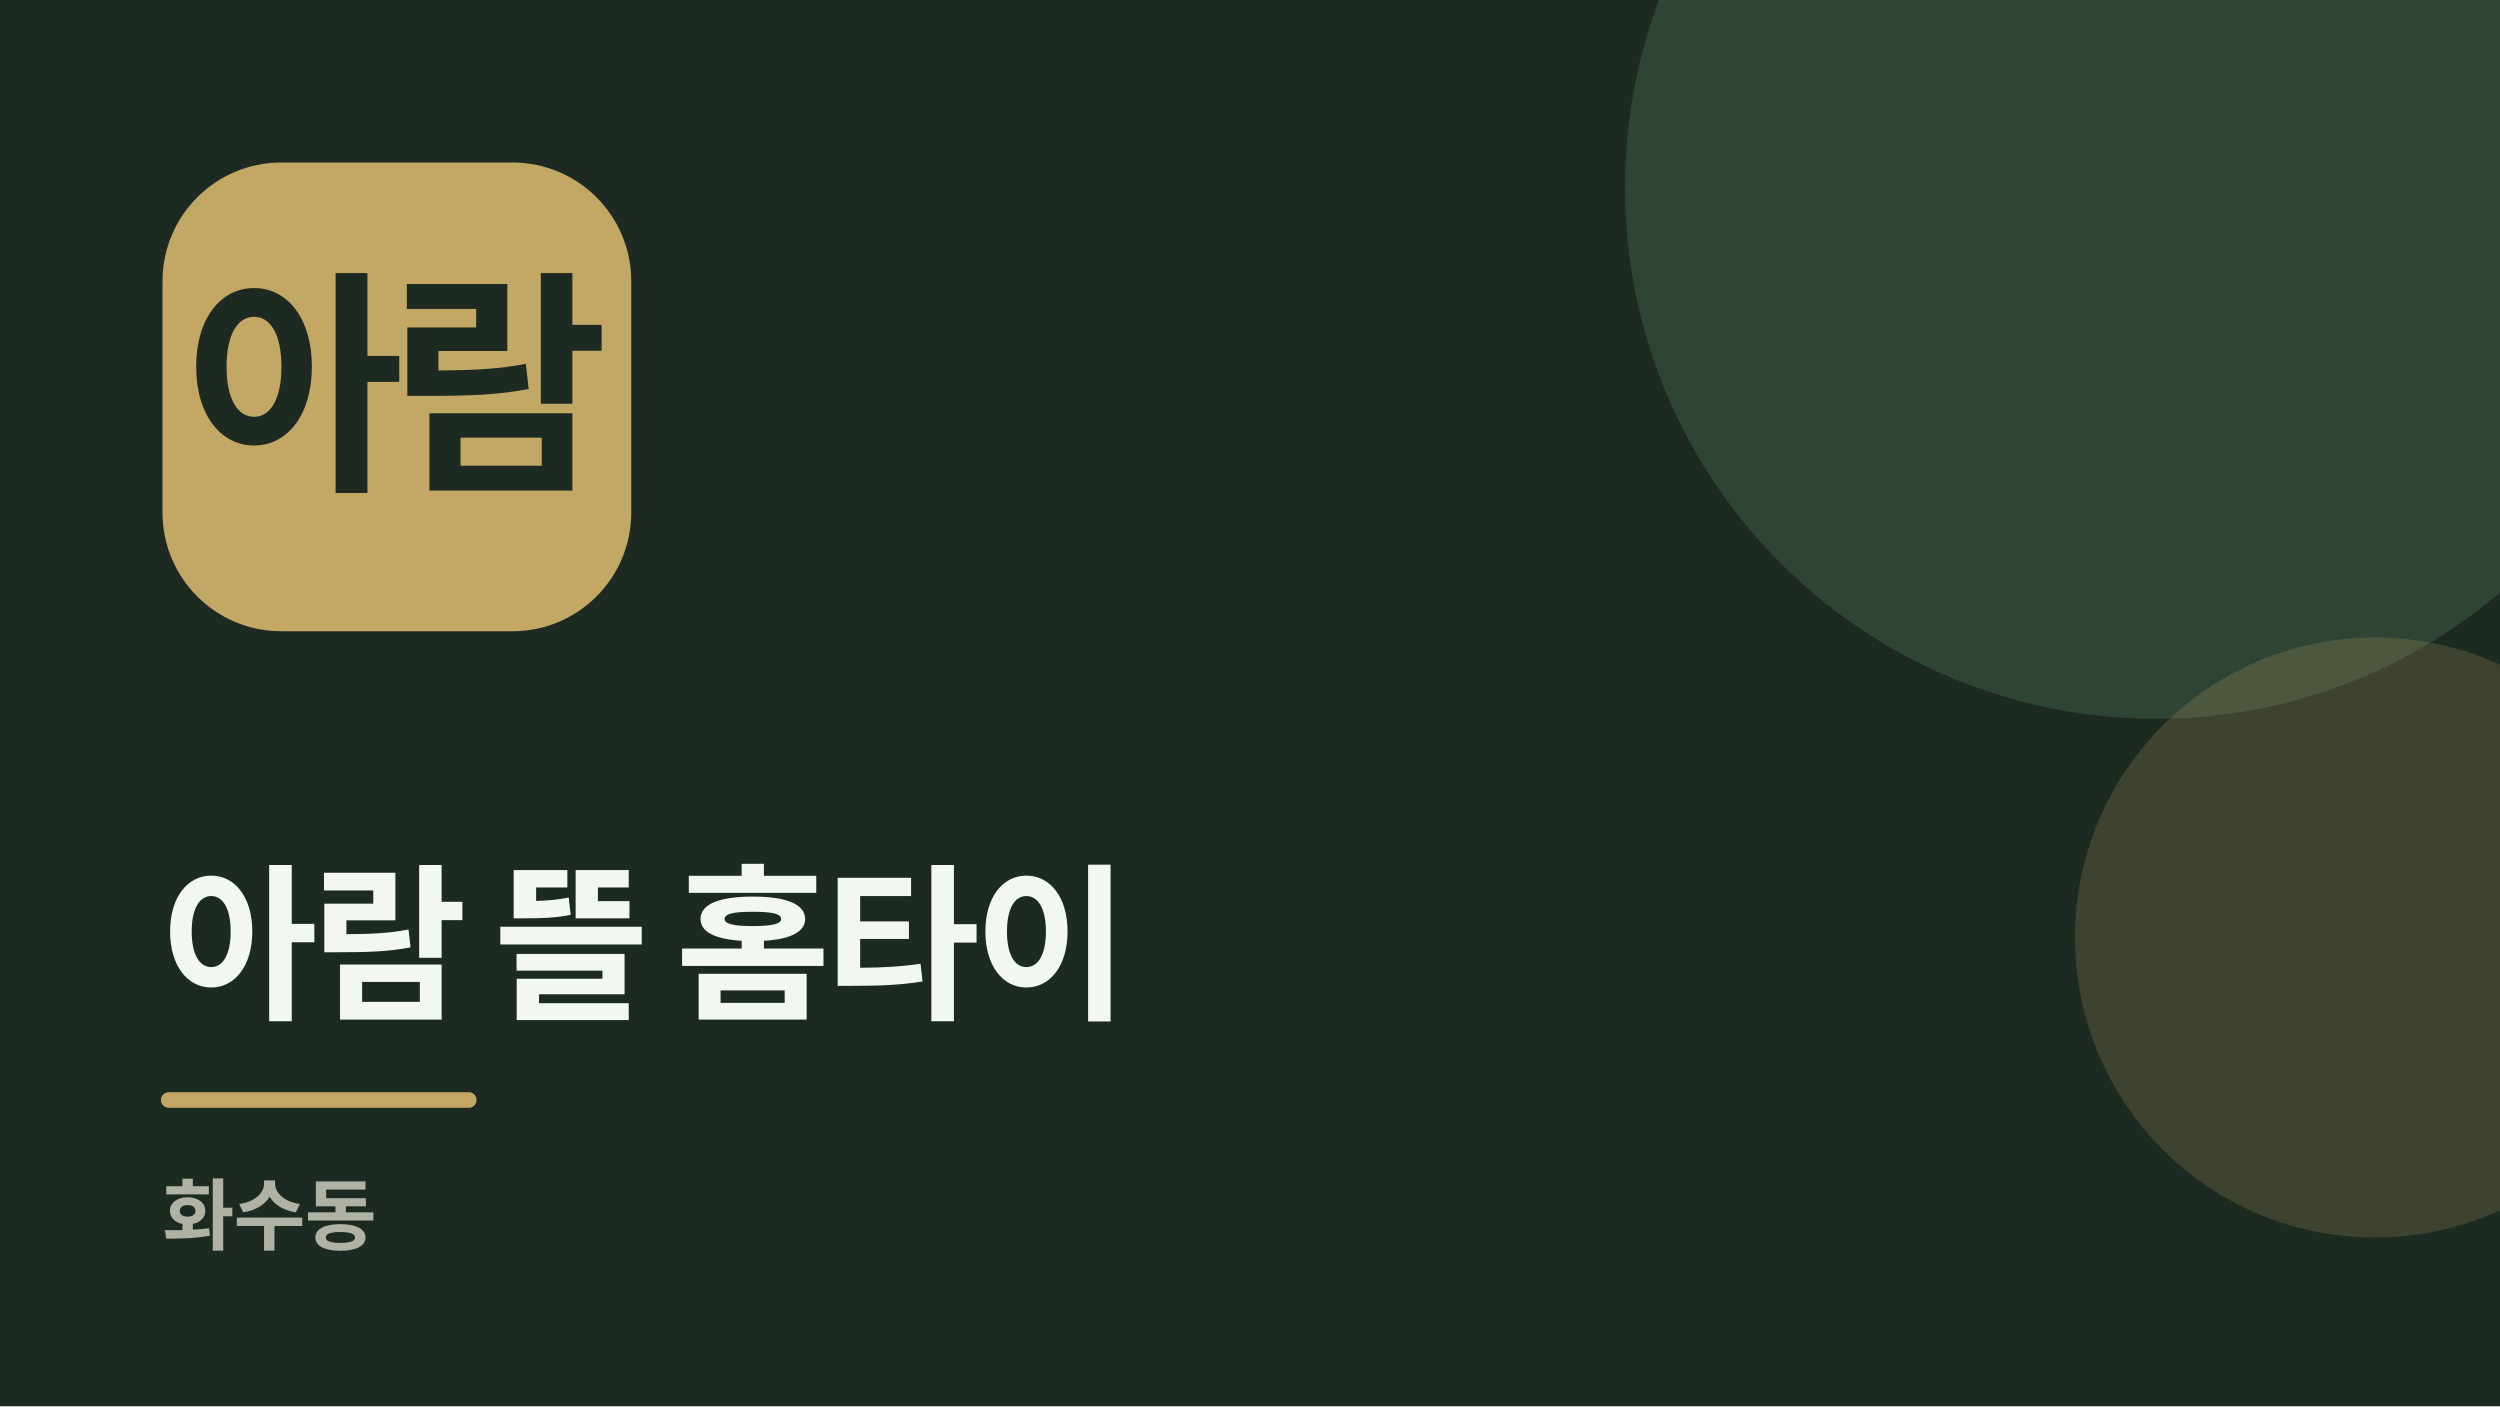
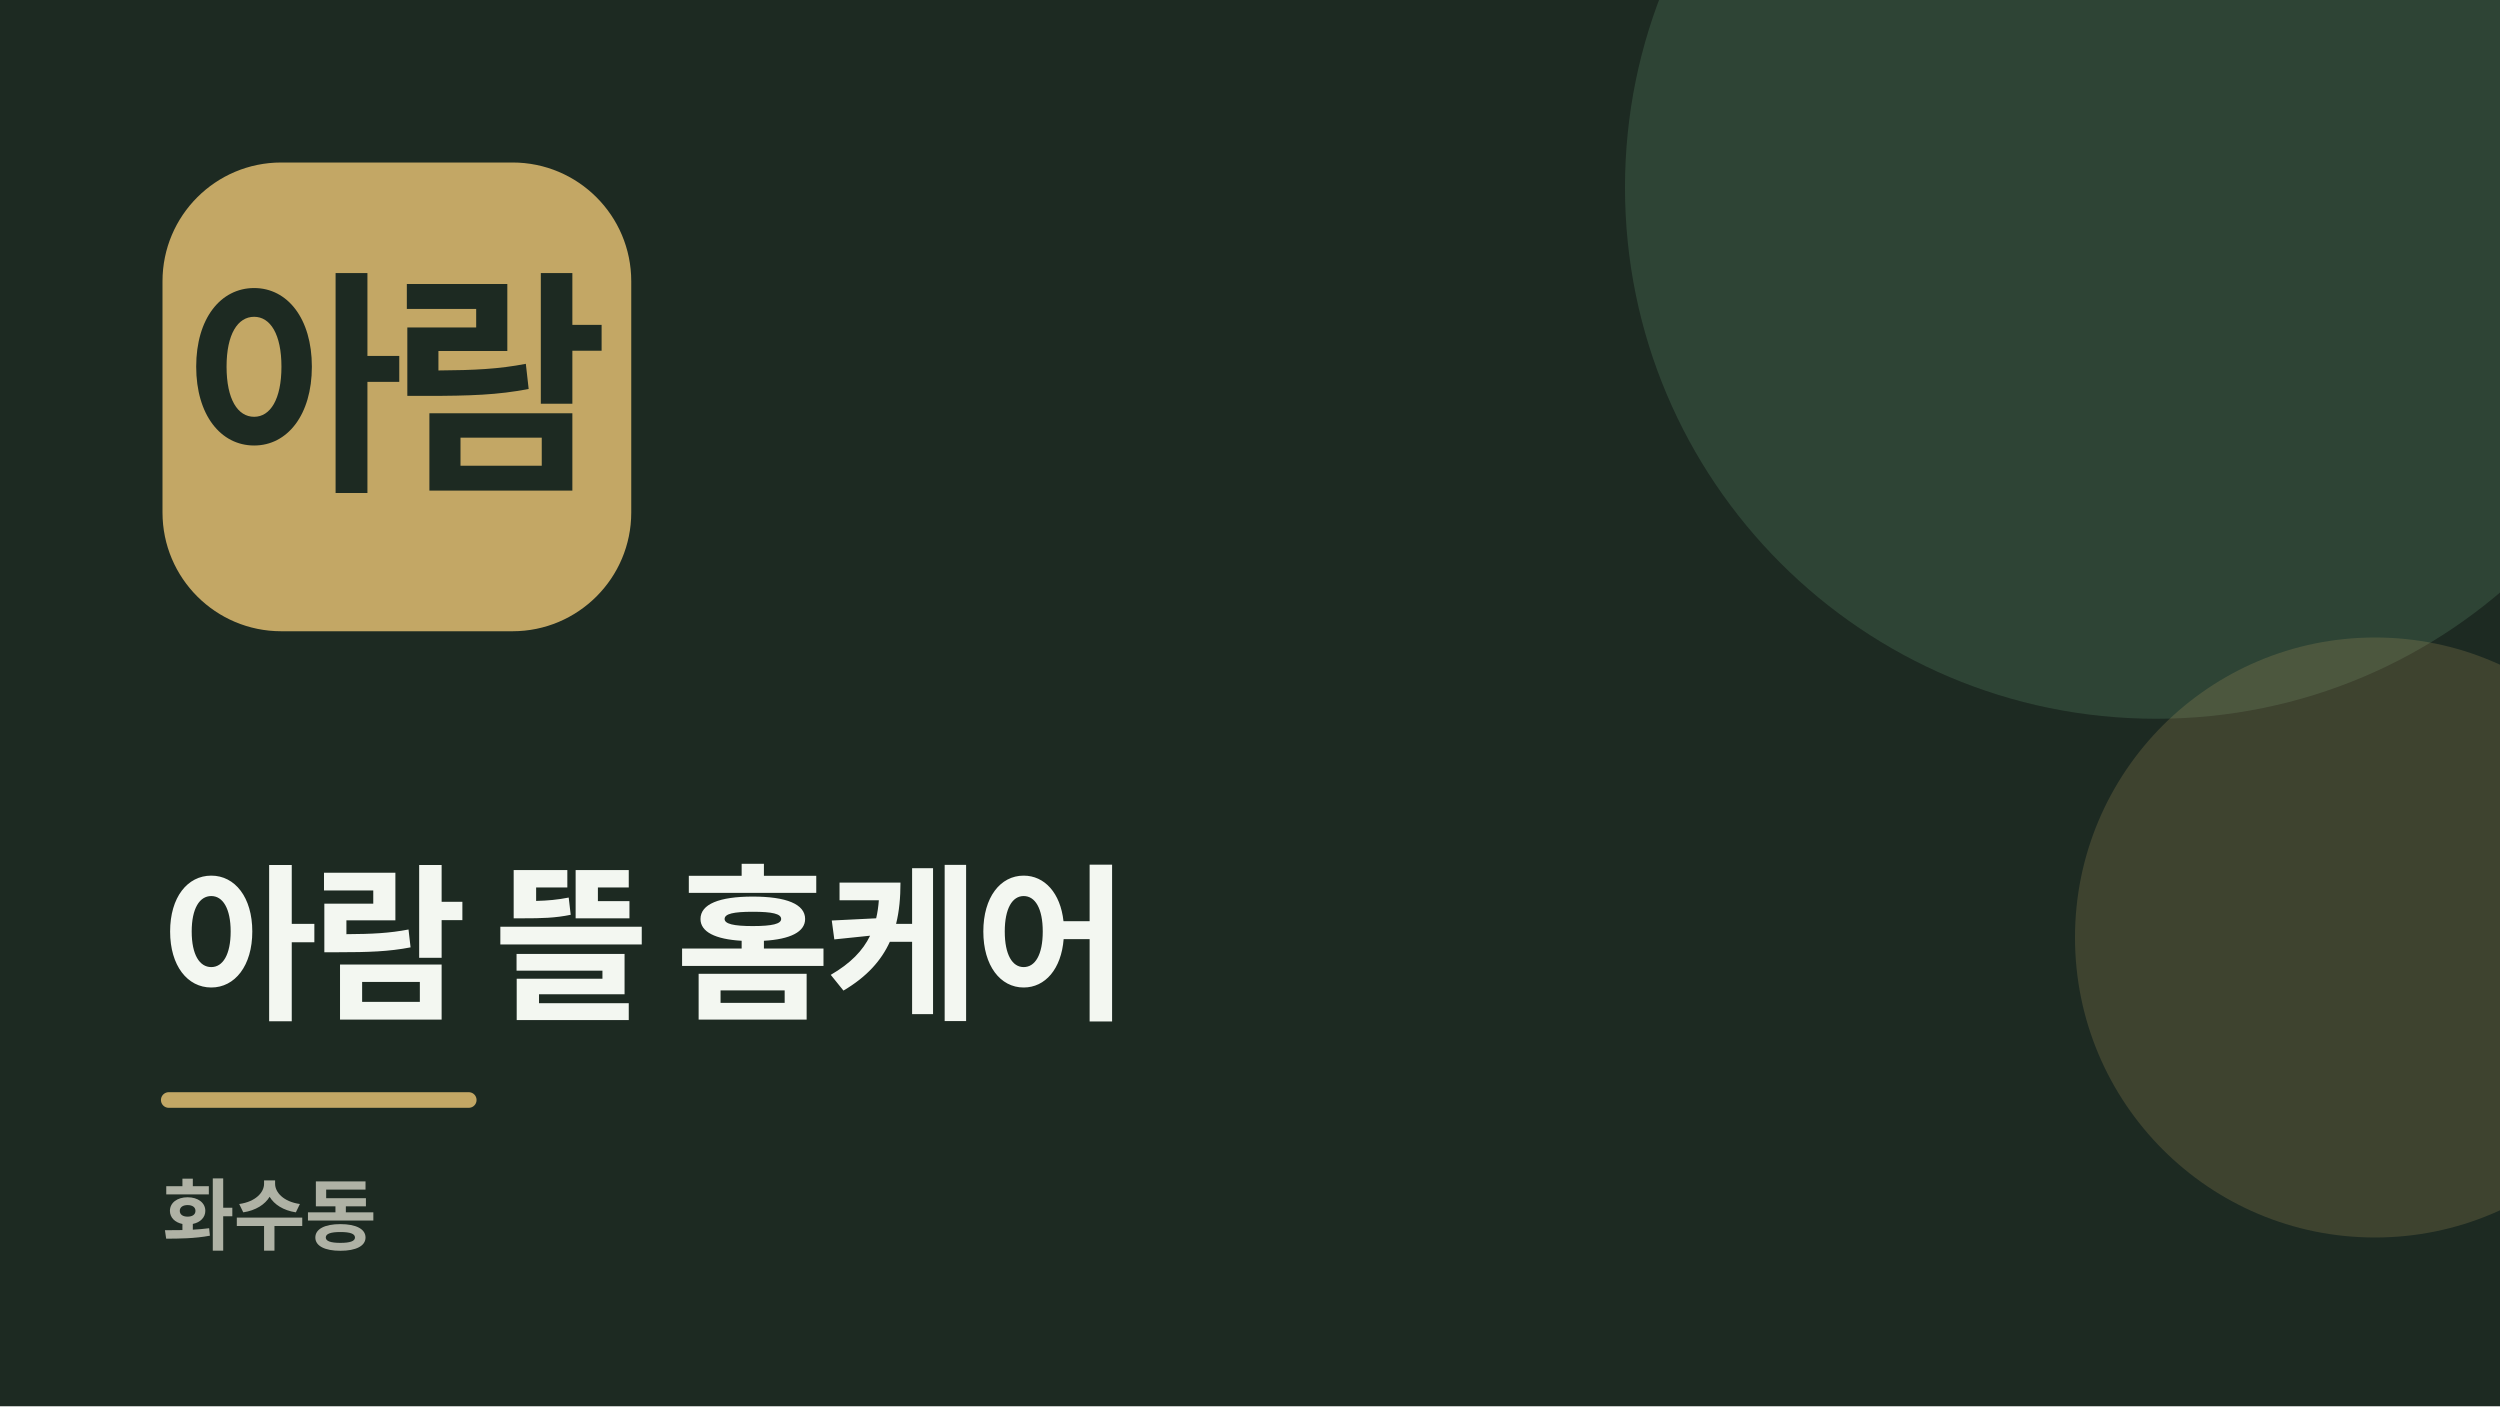
- <svg xmlns="http://www.w3.org/2000/svg" viewBox="0 0 800 450" role="img" preserveAspectRatio="xMidYMid slice" aria-label="아람 뜰 홈타이 홈타이 · 홈케어 이미지">
+ <svg xmlns="http://www.w3.org/2000/svg" viewBox="0 0 800 450" role="img" preserveAspectRatio="xMidYMid slice" aria-label="아람 뜰 홈케어 홈타이 · 홈케어 이미지">
  <defs>
    <pattern id="sd2b8d290" width="22" height="22" patternUnits="userSpaceOnUse">
      <circle cx="3" cy="3" r="2.3" fill="#E8E7D8" opacity=".34" />
    </pattern>
    <style> .k-ss-m{font-family:'Pretendard Variable',Pretendard,-apple-system,'Apple SD Gothic Neo','Noto Sans KR',sans-serif;font-weight:900;letter-spacing:-.06em} .k-ss-n{font-family:'Pretendard Variable',Pretendard,-apple-system,'Apple SD Gothic Neo','Noto Sans KR',sans-serif;font-weight:850;letter-spacing:-.035em} .k-ss-s{font-family:'Pretendard Variable',Pretendard,-apple-system,'Apple SD Gothic Neo','Noto Sans KR',sans-serif;font-weight:650;letter-spacing:-.01em} </style>
  </defs>
  <rect width="800" height="450" fill="#1D2A22" />
  <circle cx="690" cy="60" r="170" fill="#3C5A45" opacity=".55" />
  <circle cx="760" cy="300" r="96" fill="#C3A765" opacity=".2" />
  <rect x="52" y="52" width="150" height="150" rx="38" fill="#C3A765" />
  <text class="k-ss-m" x="127" y="151" text-anchor="middle" font-size="76" fill="#1D2A22">아람</text>
-   <text class="k-ss-n" x="52" y="322" font-size="54" fill="#F3F7F1">아람 뜰 홈타이</text>
+   <text class="k-ss-n" x="52" y="322" font-size="54" fill="#F3F7F1">아람 뜰 홈케어</text>
  <line x1="54" y1="352" x2="150" y2="352" stroke="#C3A765" stroke-width="5" stroke-linecap="round" />
  <text class="k-ss-s" x="52" y="398" font-size="25" fill="#E8E7D8" fill-opacity=".72">화수동</text>
</svg>
